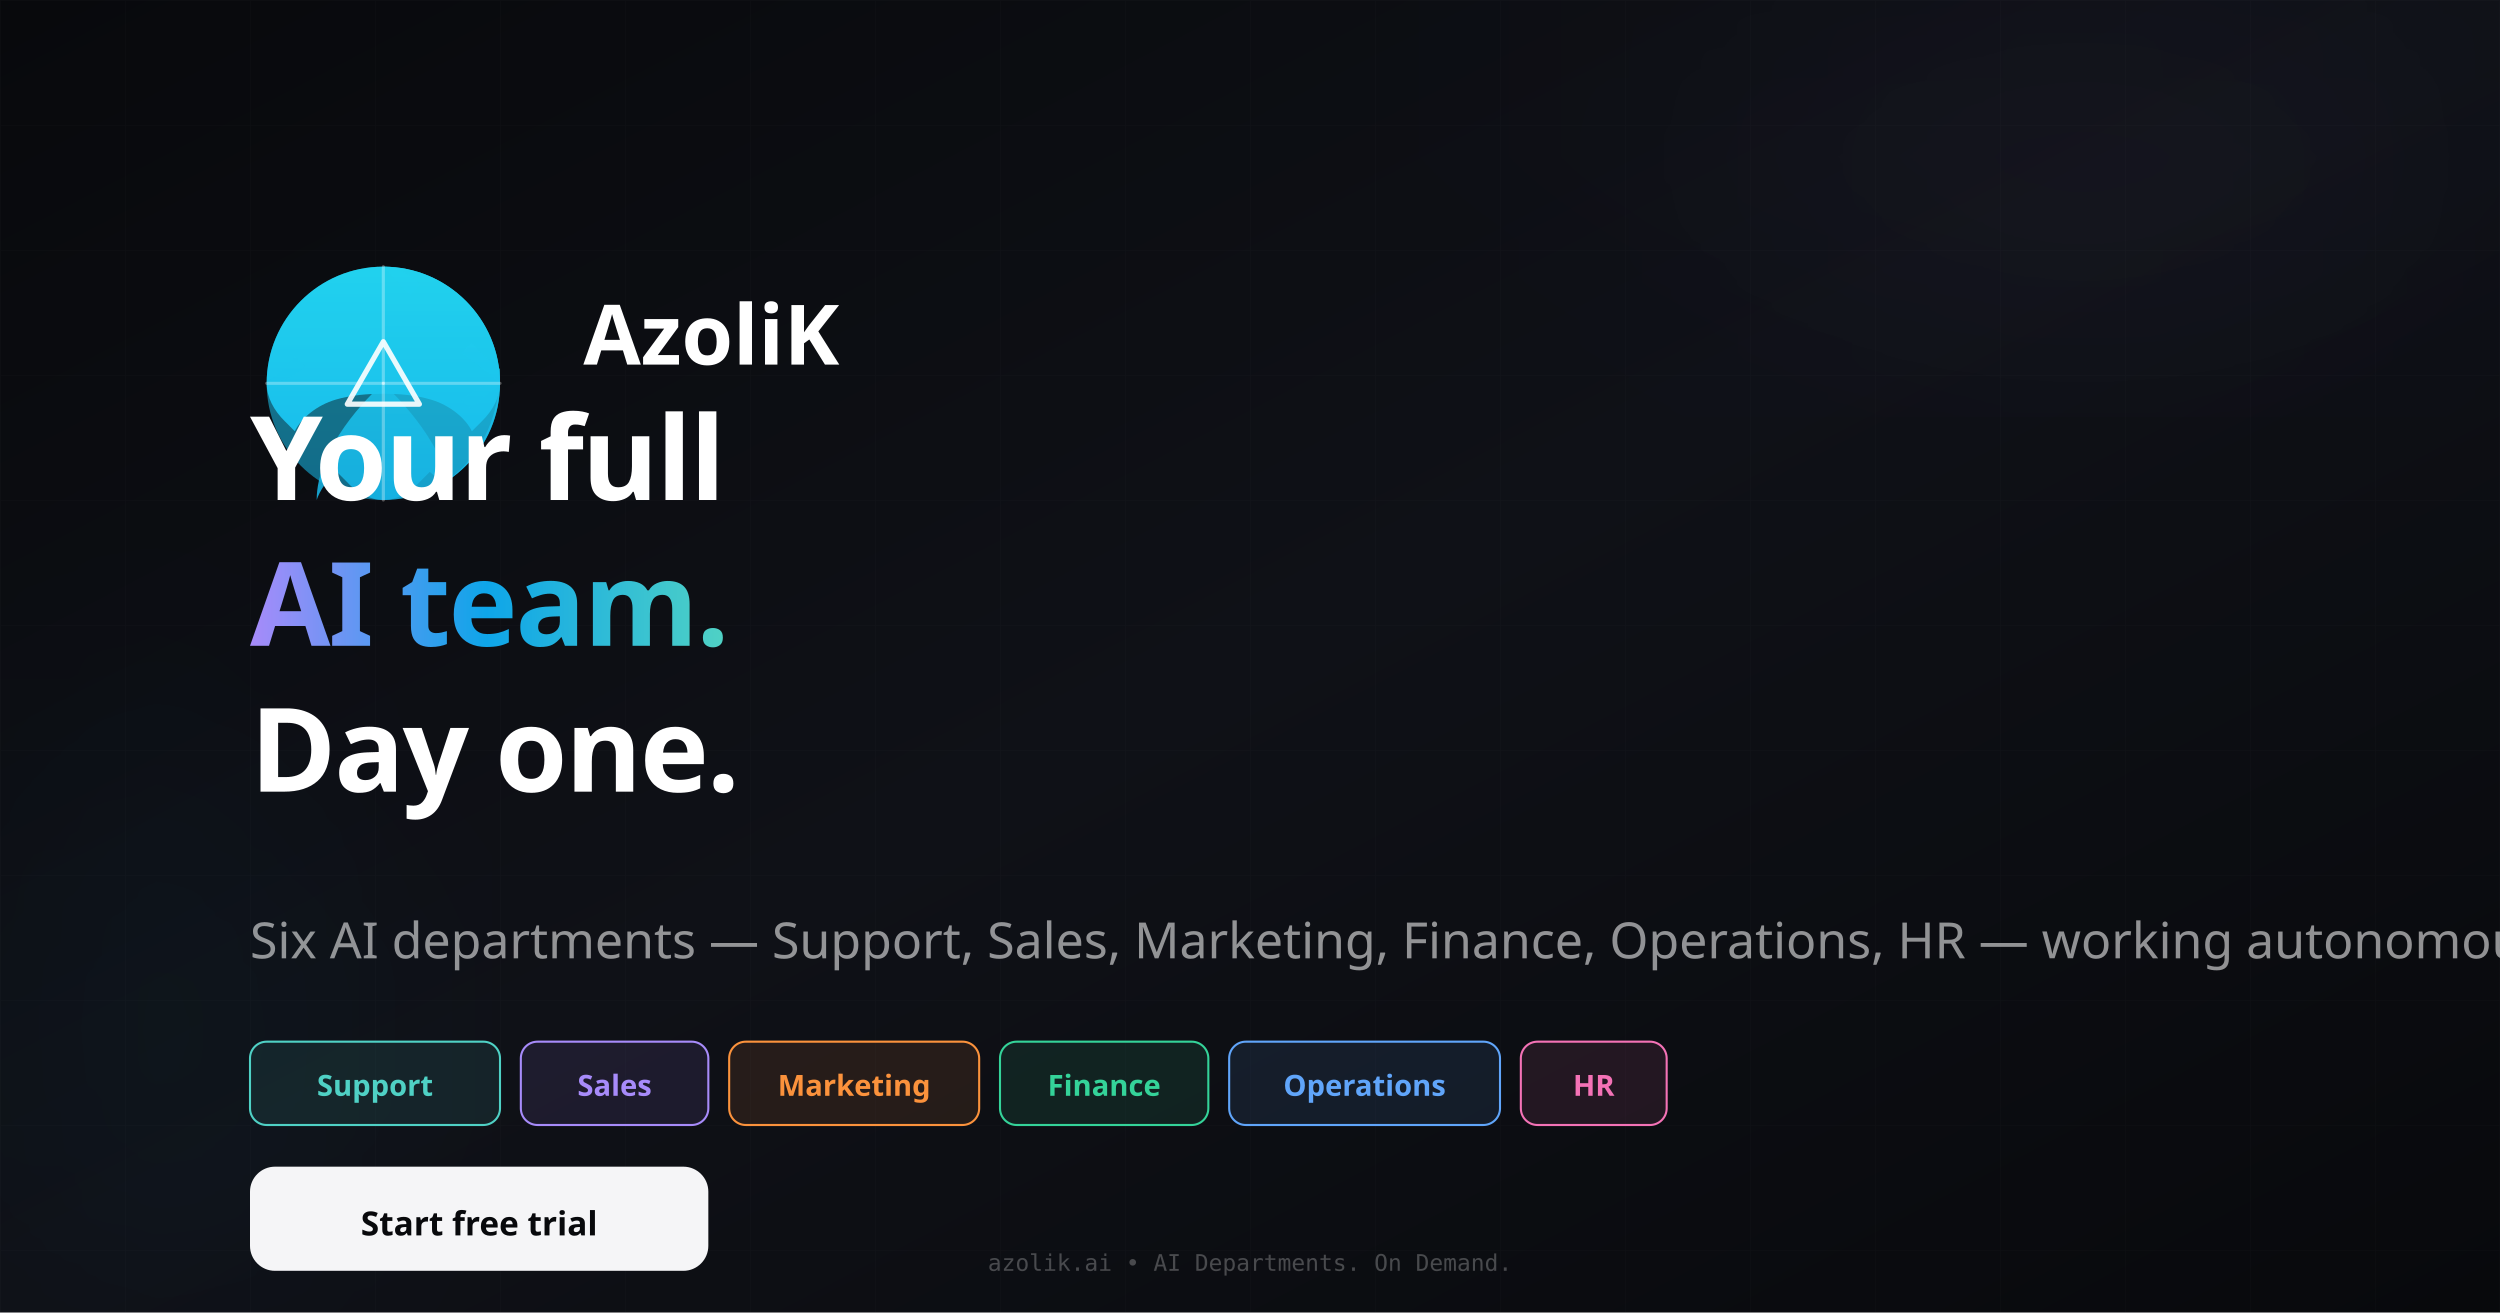
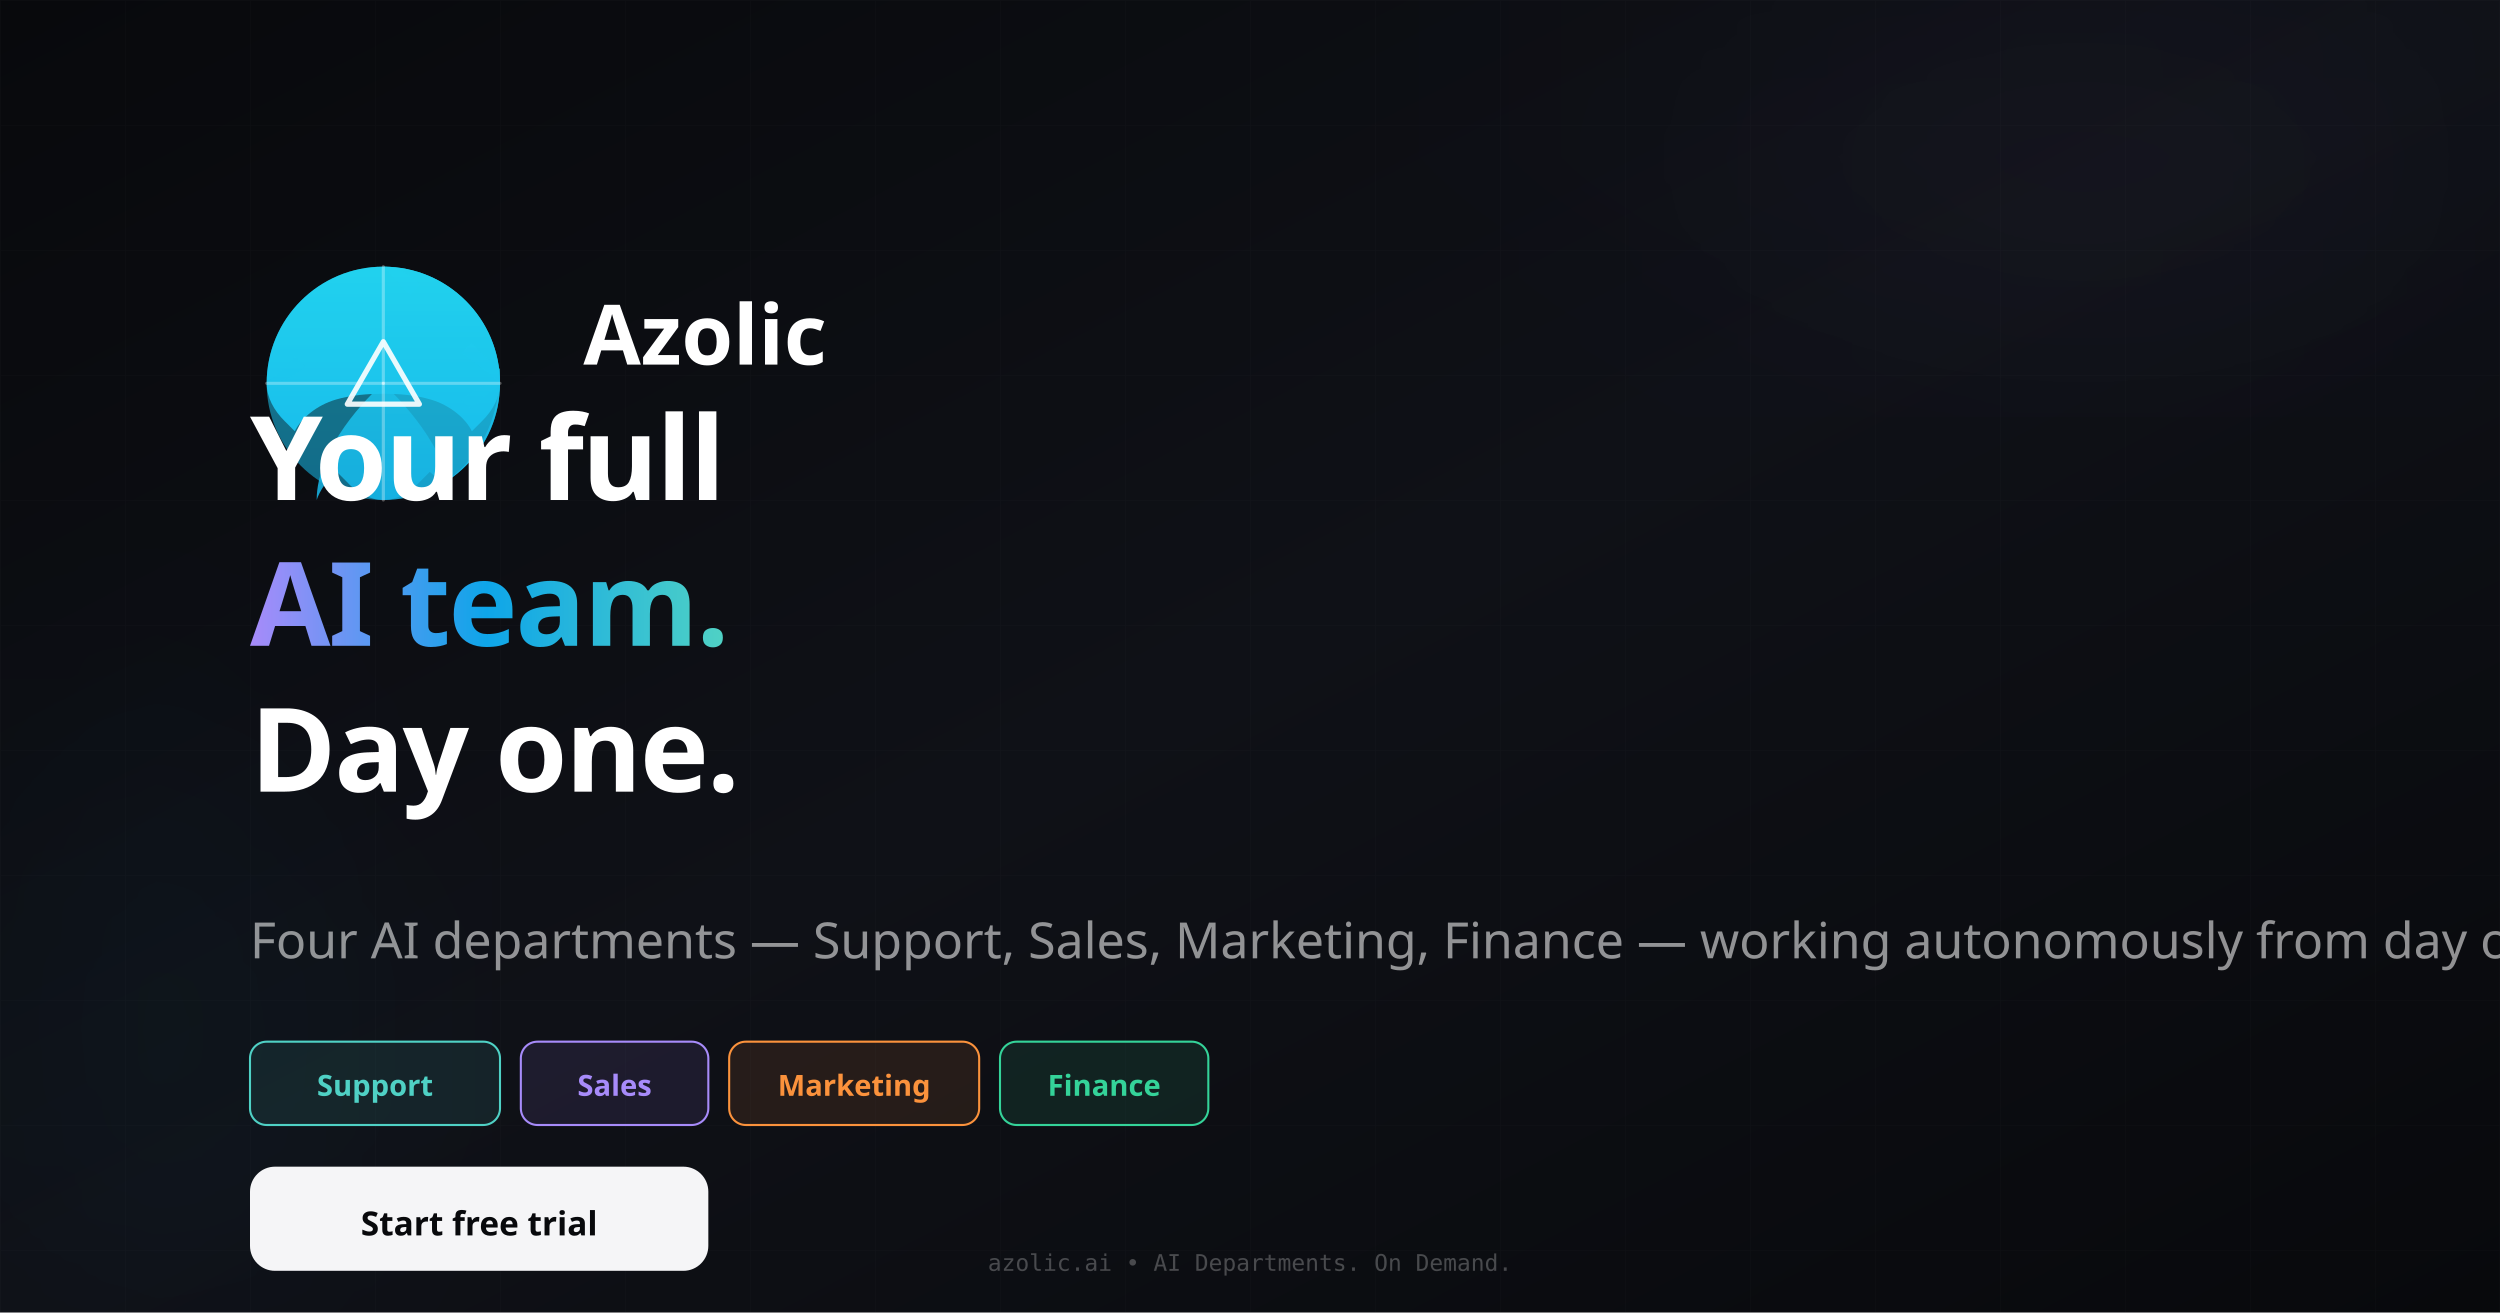
<svg xmlns="http://www.w3.org/2000/svg" width="1200" height="630" viewBox="0 0 1200 630">
  <defs>
    <linearGradient id="bg" x1="0%" y1="0%" x2="100%" y2="100%">
      <stop offset="0%" stop-color="#08090c" />
      <stop offset="50%" stop-color="#0f1117" />
      <stop offset="100%" stop-color="#08090c" />
    </linearGradient>
    <linearGradient id="glow1" x1="0%" y1="0%" x2="100%" y2="100%">
      <stop offset="0%" stop-color="#7c3aed" stop-opacity="0.15" />
      <stop offset="100%" stop-color="#0ea5e9" stop-opacity="0.08" />
    </linearGradient>
    <radialGradient id="orb1" cx="50%" cy="50%" r="50%">
      <stop offset="0%" stop-color="#a78bfa" stop-opacity="0.2" />
      <stop offset="100%" stop-color="#a78bfa" stop-opacity="0" />
    </radialGradient>
    <radialGradient id="orb2" cx="50%" cy="50%" r="50%">
      <stop offset="0%" stop-color="#0ea5e9" stop-opacity="0.15" />
      <stop offset="100%" stop-color="#0ea5e9" stop-opacity="0" />
    </radialGradient>
    <linearGradient id="textGrad" x1="0%" y1="0%" x2="100%" y2="0%">
      <stop offset="0%" stop-color="#a78bfa" />
      <stop offset="50%" stop-color="#0ea5e9" />
      <stop offset="100%" stop-color="#4fd1c5" />
    </linearGradient>
    <linearGradient id="logoGradient" x1="50%" y1="0%" x2="50%" y2="100%" gradientUnits="userSpaceOnUse">
      <stop offset="0%" stop-color="#22D3EE" stop-opacity="1" />
      <stop offset="33%" stop-color="#0EA5E9" stop-opacity="1" />
      <stop offset="66%" stop-color="#3B82F6" stop-opacity="1" />
      <stop offset="100%" stop-color="#6366F1" stop-opacity="1" />
    </linearGradient>
  </defs>
  <rect width="1200" height="630" fill="url(#bg)" />
  <ellipse cx="1000" cy="-100" rx="300" ry="250" fill="url(#orb1)" filter="url(#blur)" />
  <ellipse cx="-100" cy="500" rx="280" ry="220" fill="url(#orb2)" filter="url(#blur)" />
  <defs>
    <filter id="blur">
      <feGaussianBlur stdDeviation="80" />
    </filter>
  </defs>
  <g opacity="0.02" fill="none" stroke="#fff" stroke-width="0.5">
    <rect x="0" y="0" width="1200" height="630" fill="url(#grid)" />
  </g>
  <defs>
    <pattern id="grid" width="60" height="60" patternUnits="userSpaceOnUse">
      <path d="M 60 0 L 0 0 0 60" fill="none" stroke="#fff" stroke-width="0.5" />
    </pattern>
  </defs>
  <g transform="translate(120, 120)">
    <g>
      <path d="M64 8 C33.1 8 8 33.1 8 64 C8 70.6 11.4 77 16.8 82.3 L21.5 87 C24.5 80.8 32 74.5 41.2 71.8 C48.7 69.6 56.5 69 64 69 C71.5 69 79.3 69.6 86.8 71.8 C96 74.5 103.5 80.8 106.5 87 L111.2 82.3 C116.6 77 120 70.6 120 64 C120 33.1 94.9 8 64 8 Z" fill="url(#logoGradient)" fill-opacity="1" />
      <path d="M64 8 C94.9 8 120 33.1 120 64 C113.4 64 107 67.4 101.7 72.1 L106.5 76.8 C110.2 71.5 115.5 68 120 64 C120 94.9 94.9 120 64 120 C57.5 120 51.1 116.5 46.4 111.2 L41.7 106.5 C37 110.2 33.5 115.5 32 120 C32 94.9 57.1 69.8 64 64 Z" fill="url(#logoGradient)" fill-opacity="0.85" />
      <path d="M64 120 C94.9 120 120 94.9 120 64 C113.4 57.4 107 53.9 101.7 49.2 L106.5 44.5 C110.2 49.8 115.5 53.3 120 57.1 C120 94.9 94.9 120 64 120 C70.5 120 76.9 116.5 81.6 111.2 L86.3 106.5 C91 110.2 94.5 115.5 96 120 C96 94.9 69.9 69.8 64 64 Z" fill="url(#logoGradient)" fill-opacity="0.7" />
      <path d="M64 120 C33.1 120 8 94.9 8 64 C14.6 64 21 60.6 26.3 55.9 L21.5 51.2 C17.8 56.5 12.5 60 8 64 C8 33.1 33.1 8 64 8 C70.5 8 76.9 11.5 81.6 16.8 L76.9 21.5 C72.2 17.8 68.7 12.5 64 8 Z" fill="url(#logoGradient)" fill-opacity="0.55" />
      <g stroke="rgba(255,255,255,0.3)" stroke-width="1.5" stroke-linecap="round">
        <line x1="64" y1="8" x2="64" y2="64" />
        <line x1="64" y1="64" x2="120" y2="64" />
        <line x1="64" y1="64" x2="64" y2="120" />
        <line x1="8" y1="64" x2="64" y2="64" />
      </g>
      <g transform="translate(64, 64)">
        <polygon points="0,-20 17.3,10 -17.3,10" fill="none" stroke="white" stroke-width="2.5" stroke-linejoin="round" opacity="0.9" />
      </g>
    </g>
-     <text x="160" y="55" font-family="system-ui, sans-serif" font-weight="700" font-size="40" fill="#fff">AzoliK</text>
+     <text x="160" y="55" font-family="system-ui, sans-serif" font-weight="700" font-size="40" fill="#fff">Azolic</text>
  </g>
  <text x="120" y="240" font-family="system-ui, sans-serif" font-weight="700" font-size="56" fill="#fff" letter-spacing="-1">Your full</text>
  <text x="120" y="310" font-family="system-ui, sans-serif" font-weight="700" font-size="56" fill="url(#textGrad)" letter-spacing="-1">AI team.</text>
  <text x="120" y="380" font-family="system-ui, sans-serif" font-weight="700" font-size="56" fill="#fff" letter-spacing="-1">Day one.</text>
-   <text x="120" y="460" font-family="system-ui, sans-serif" font-size="24" fill="rgba(255,255,255,0.55)" max-width="800">Six AI departments — Support, Sales, Marketing, Finance, Operations, HR — working autonomously from day one.</text>
+   <text x="120" y="460" font-family="system-ui, sans-serif" font-size="24" fill="rgba(255,255,255,0.55)" max-width="800">Four AI departments — Support, Sales, Marketing, Finance — working autonomously from day one.</text>
  <g transform="translate(120, 500)">
    <g>
      <rect x="0" y="0" rx="8" width="120" height="40" fill="rgba(79,209,197,0.1)" stroke="#4fd1c5" stroke-width="1" />
      <text x="60" y="26" text-anchor="middle" font-family="system-ui, sans-serif" font-weight="600" font-size="14" fill="#4fd1c5">Support</text>
    </g>
    <g transform="translate(130, 0)">
      <rect x="0" y="0" rx="8" width="90" height="40" fill="rgba(167,139,250,0.1)" stroke="#a78bfa" stroke-width="1" />
      <text x="45" y="26" text-anchor="middle" font-family="system-ui, sans-serif" font-weight="600" font-size="14" fill="#a78bfa">Sales</text>
    </g>
    <g transform="translate(230, 0)">
      <rect x="0" y="0" rx="8" width="120" height="40" fill="rgba(251,146,60,0.1)" stroke="#fb923c" stroke-width="1" />
      <text x="60" y="26" text-anchor="middle" font-family="system-ui, sans-serif" font-weight="600" font-size="14" fill="#fb923c">Marketing</text>
    </g>
    <g transform="translate(360, 0)">
      <rect x="0" y="0" rx="8" width="100" height="40" fill="rgba(52,211,153,0.1)" stroke="#34d399" stroke-width="1" />
      <text x="50" y="26" text-anchor="middle" font-family="system-ui, sans-serif" font-weight="600" font-size="14" fill="#34d399">Finance</text>
    </g>
-     <g transform="translate(470, 0)">
-       <rect x="0" y="0" rx="8" width="130" height="40" fill="rgba(96,165,250,0.1)" stroke="#60a5fa" stroke-width="1" />
-       <text x="65" y="26" text-anchor="middle" font-family="system-ui, sans-serif" font-weight="600" font-size="14" fill="#60a5fa">Operations</text>
-     </g>
-     <g transform="translate(610, 0)">
-       <rect x="0" y="0" rx="8" width="70" height="40" fill="rgba(244,114,182,0.1)" stroke="#f472b6" stroke-width="1" />
-       <text x="35" y="26" text-anchor="middle" font-family="system-ui, sans-serif" font-weight="600" font-size="14" fill="#f472b6">HR</text>
-     </g>
  </g>
  <g transform="translate(120, 560)">
    <rect x="0" y="0" rx="12" width="220" height="50" fill="#f5f5f7" />
    <text x="110" y="33" text-anchor="middle" font-family="system-ui, sans-serif" font-weight="600" font-size="16" fill="#08090c">Start free trial</text>
  </g>
-   <text x="600" y="610" text-anchor="middle" font-family="'JetBrains Mono', monospace" font-size="11" fill="rgba(255,255,255,0.25)">azolik.ai  •  AI Departments. On Demand.</text>
+   <text x="600" y="610" text-anchor="middle" font-family="'JetBrains Mono', monospace" font-size="11" fill="rgba(255,255,255,0.25)">azolic.ai  •  AI Departments. On Demand.</text>
</svg>
